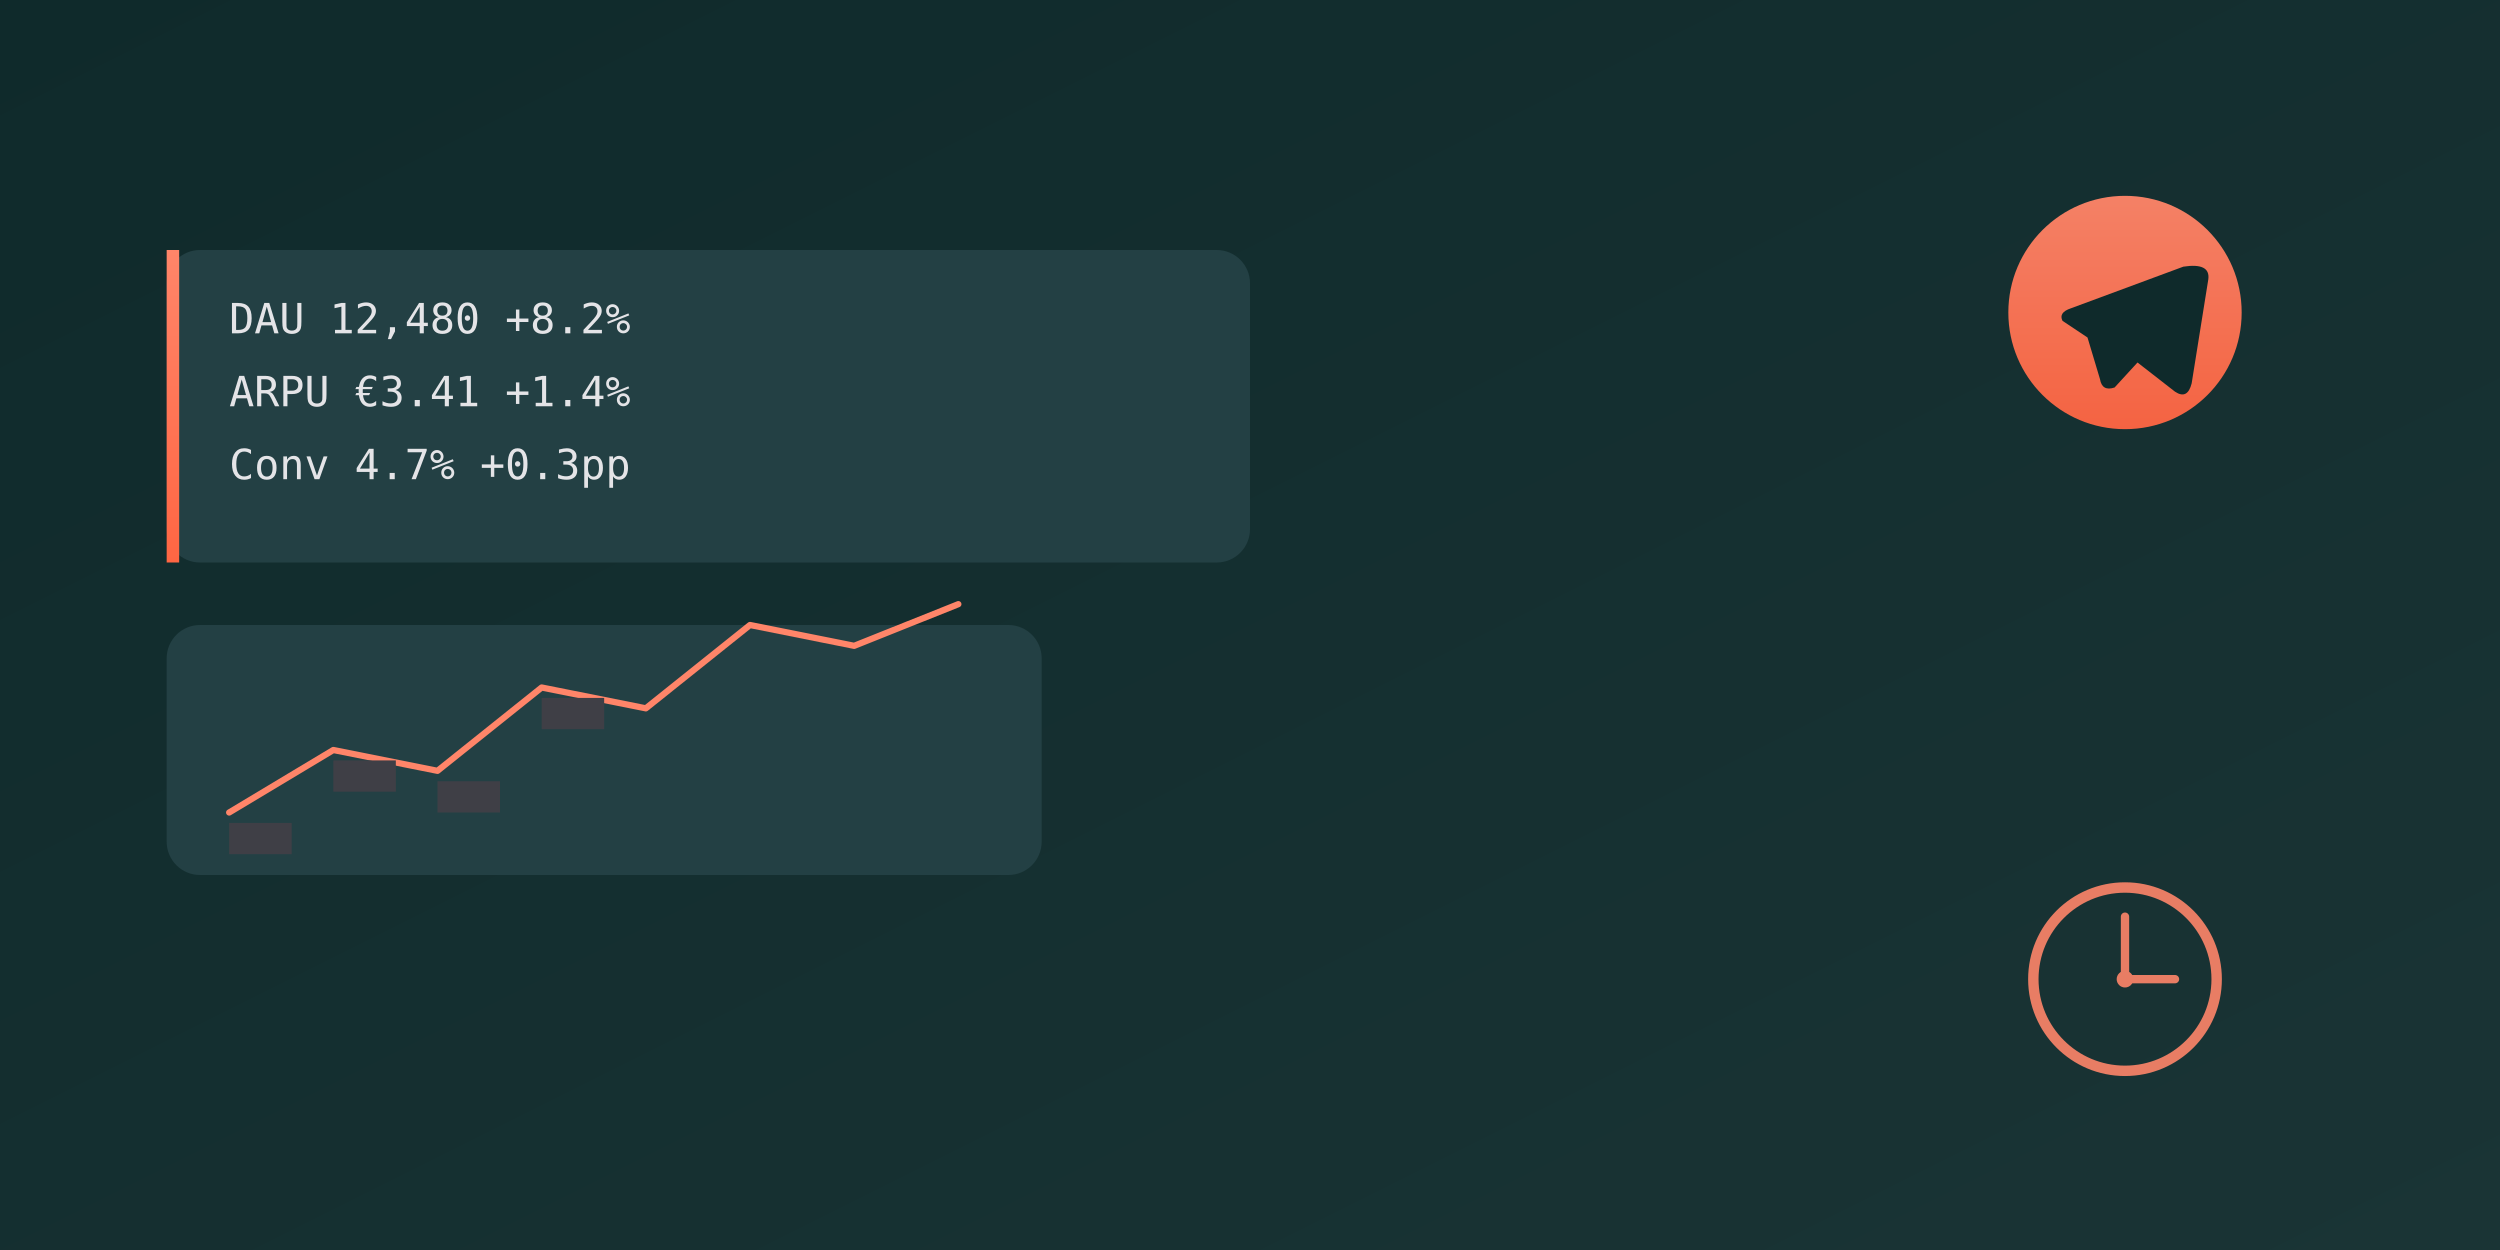
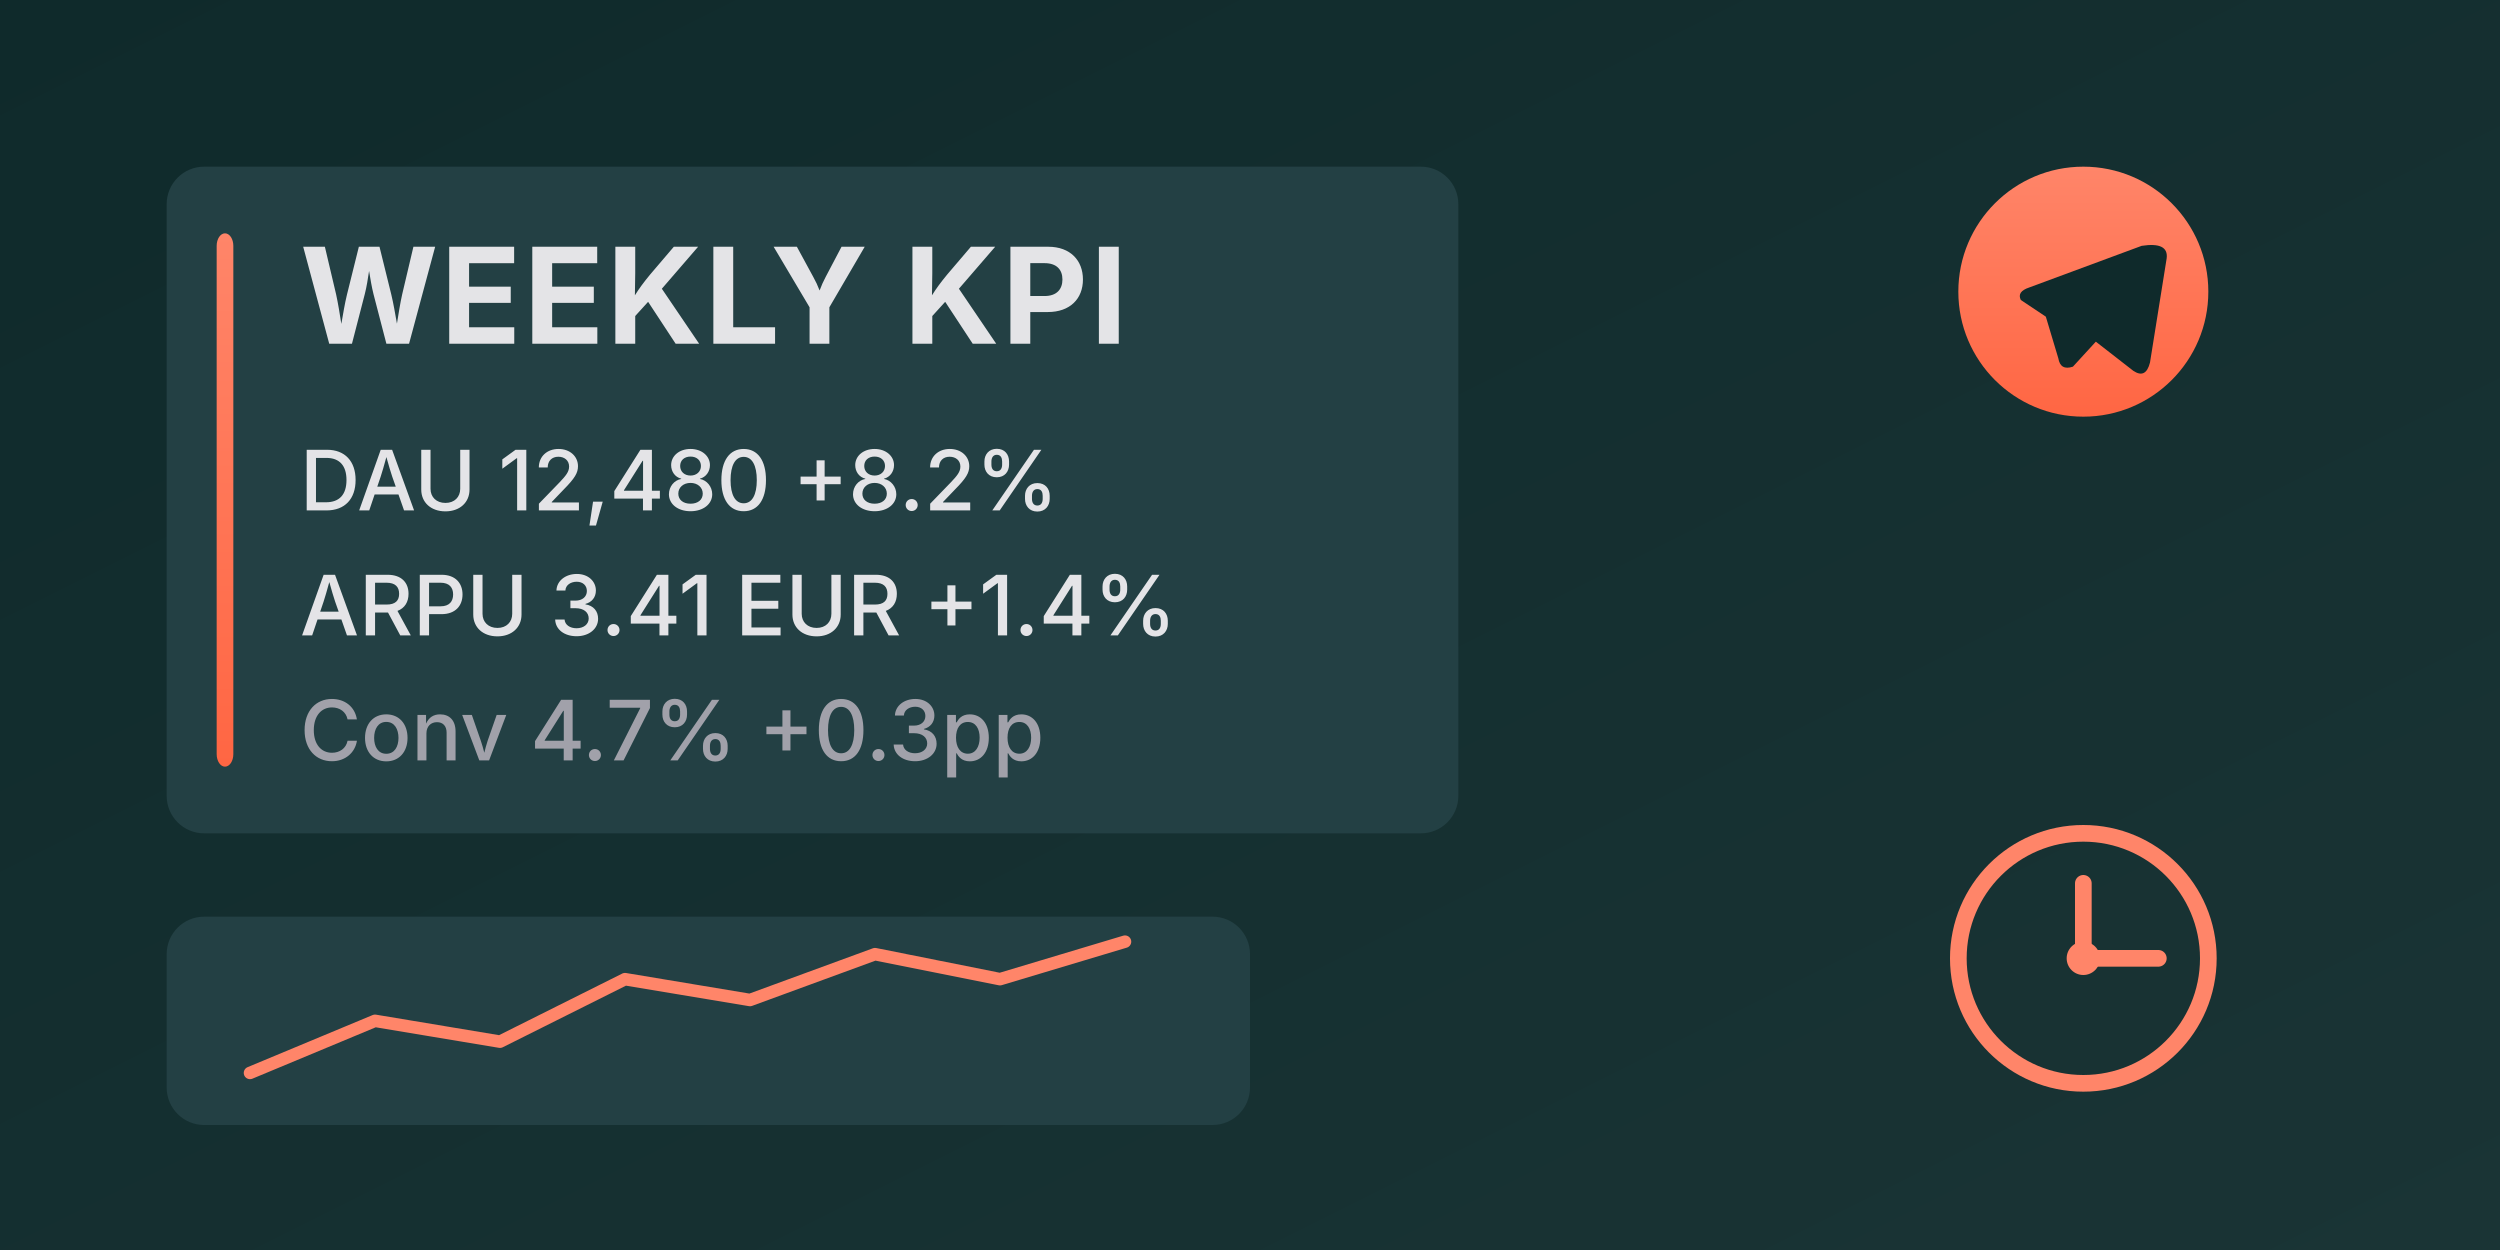
<svg xmlns="http://www.w3.org/2000/svg" viewBox="0 0 1200 600" role="img" aria-label="Telegram reporting bot: chat bubbles with weekly KPI metrics">
  <defs>
-     <linearGradient id="bg" x1="0" y1="0" x2="1" y2="1">
+     <linearGradient id="bot-bg" x1="0" y1="0" x2="1" y2="1">
      <stop offset="0" stop-color="#0f2a2b" />
      <stop offset="1" stop-color="#1a3435" />
    </linearGradient>
-     <linearGradient id="accent" x1="0" y1="0" x2="0" y2="1">
+     <linearGradient id="bot-accent" x1="0" y1="0" x2="0" y2="1">
      <stop offset="0" stop-color="#ff8569" />
      <stop offset="1" stop-color="#ff6643" />
    </linearGradient>
  </defs>
-   <rect width="1200" height="600" fill="url(#bg)" />
-   <g transform="translate(960,90)" opacity="0.95">
-     <circle cx="60" cy="60" r="56" fill="url(#accent)" />
+   <rect width="1200" height="600" fill="url(#bot-bg)" />
+   <g transform="translate(940,80)">
+     <circle cx="60" cy="60" r="60" fill="url(#bot-accent)" />
    <path d="M88,38 L34,58 Q28,60 30,64 L42,72 L48,92 Q49,98 55,96 L66,84 L84,98 Q90,102 92,94 L100,44 Q101,36 88,38 Z" fill="#0f2a2b" />
-     <path d="M84,52 L48,72 M84,52 L60,86" stroke="#0f2a2b" stroke-width="0" fill="none" />
  </g>
-   <g>
-     <rect x="80" y="120" width="520" height="150" rx="16" fill="#234044" />
-     <rect x="80" y="120" width="6" height="150" fill="url(#accent)" />
-     <g fill="#e4e4e7" font-family="SF Mono, Monaco, monospace" font-size="20">
-       <text x="110" y="160">DAU  12,480   +8.2%</text>
-       <text x="110" y="195">ARPU €3.41    +1.4%</text>
-       <text x="110" y="230">Conv 4.7%     +0.3pp</text>
-     </g>
-   </g>
-   <g>
-     <rect x="80" y="300" width="420" height="120" rx="16" fill="#234044" />
-     <polyline points="110,390 160,360 210,370 260,330 310,340 360,300 410,310 460,290" fill="none" stroke="#ff8569" stroke-width="3" stroke-linecap="round" stroke-linejoin="round" />
-     <g fill="#3f3f46">
-       <rect x="110" y="395" width="30" height="15" />
-       <rect x="160" y="365" width="30" height="15" />
-       <rect x="210" y="375" width="30" height="15" />
-       <rect x="260" y="335" width="30" height="15" />
-     </g>
-   </g>
-   <g transform="translate(960,410)" opacity="0.9">
-     <circle cx="60" cy="60" r="44" fill="none" stroke="#ff8569" stroke-width="5" />
-     <line x1="60" y1="60" x2="60" y2="30" stroke="#ff8569" stroke-width="4" stroke-linecap="round" />
-     <line x1="60" y1="60" x2="84" y2="60" stroke="#ff8569" stroke-width="4" stroke-linecap="round" />
-     <circle cx="60" cy="60" r="4" fill="#ff8569" />
+   <rect x="80" y="80" width="620" height="320" rx="18" fill="#234044" />
+   <rect x="104" y="112" width="8" height="256" rx="6" fill="url(#bot-accent)" />
+   <text x="144" y="165" fill="#e4e4e7" font-family="Inter, system-ui, sans-serif" font-size="64" font-weight="700" letter-spacing="1">WEEKLY KPI</text>
+   <text x="144" y="245" fill="#e4e4e7" font-family="Inter, system-ui, sans-serif" font-size="40" font-weight="500">DAU 12,480 +8.2%</text>
+   <text x="144" y="305" fill="#e4e4e7" font-family="Inter, system-ui, sans-serif" font-size="40" font-weight="500">ARPU 3.41 EUR +1.4%</text>
+   <text x="144" y="365" fill="#a1a1aa" font-family="Inter, system-ui, sans-serif" font-size="40" font-weight="500">Conv 4.7% +0.3pp</text>
+   <rect x="80" y="440" width="520" height="100" rx="18" fill="#234044" />
+   <polyline points="120,515 180,490 240,500 300,470 360,480 420,458 480,470 540,452" fill="none" stroke="#ff8569" stroke-width="6" stroke-linecap="round" stroke-linejoin="round" />
+   <g transform="translate(940,400)">
+     <circle cx="60" cy="60" r="60" fill="none" stroke="#ff8569" stroke-width="8" />
+     <line x1="60" y1="60" x2="60" y2="24" stroke="#ff8569" stroke-width="8" stroke-linecap="round" />
+     <line x1="60" y1="60" x2="96" y2="60" stroke="#ff8569" stroke-width="8" stroke-linecap="round" />
+     <circle cx="60" cy="60" r="8" fill="#ff8569" />
  </g>
</svg>
